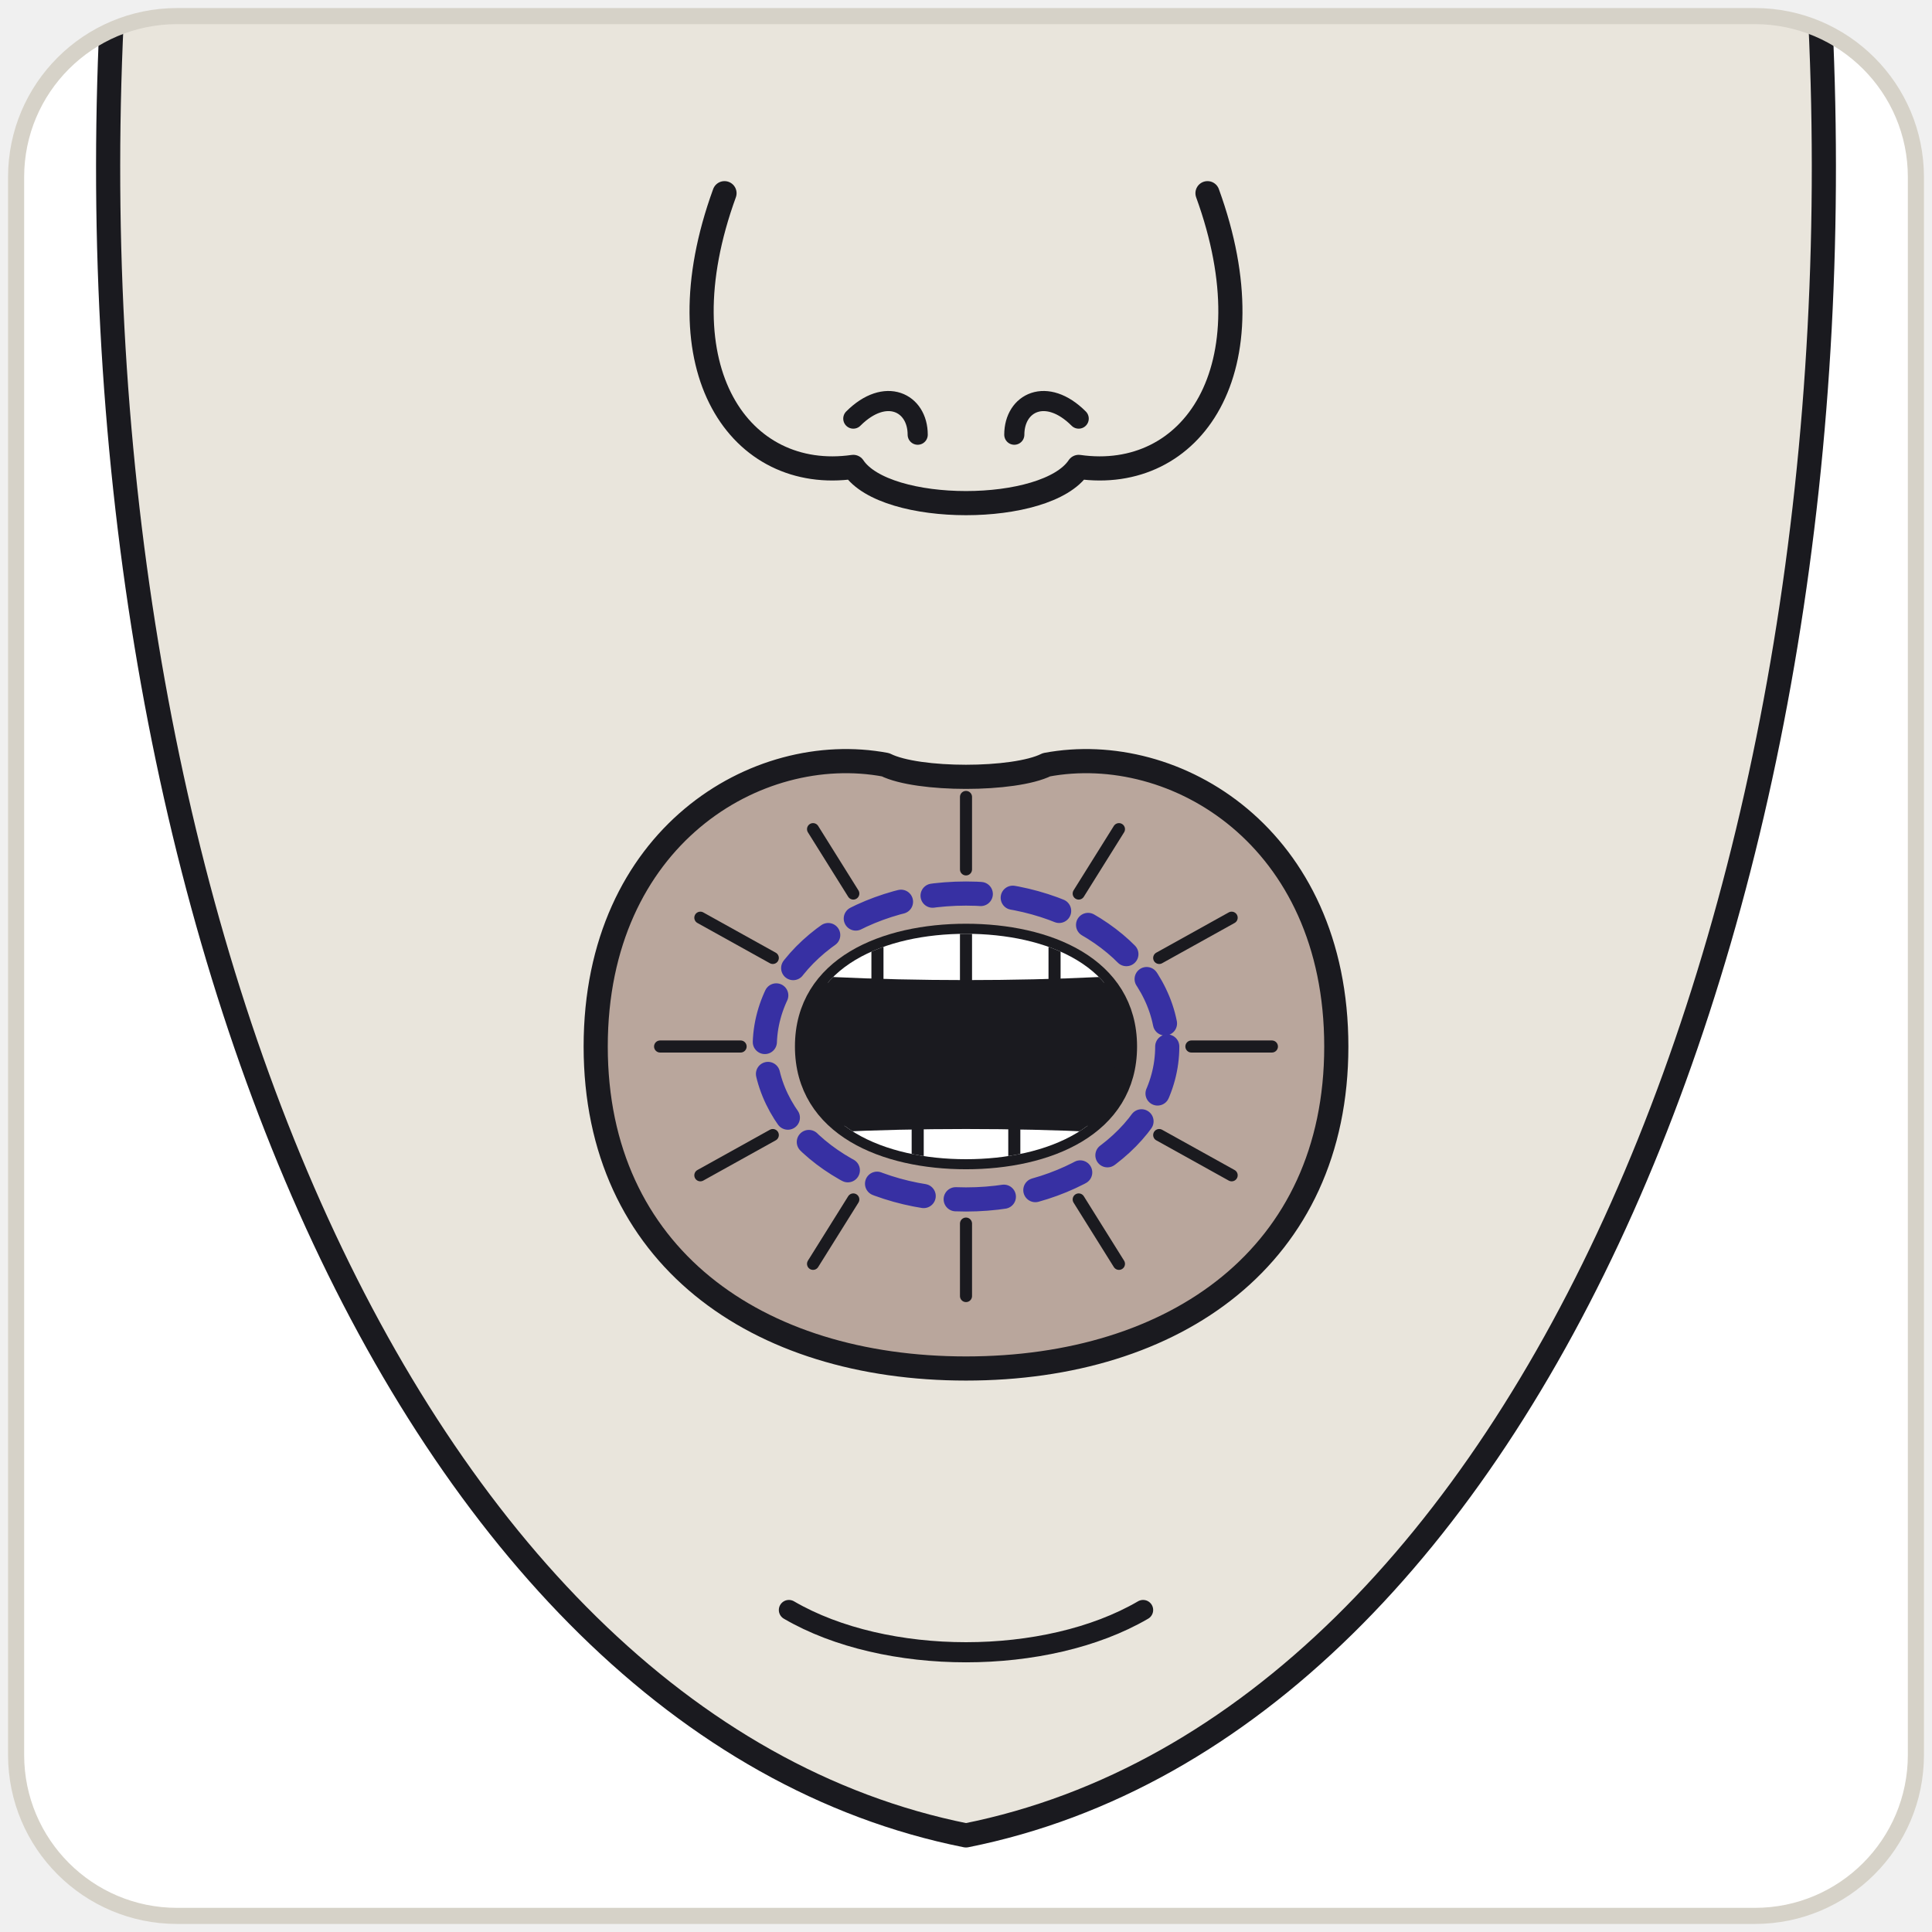
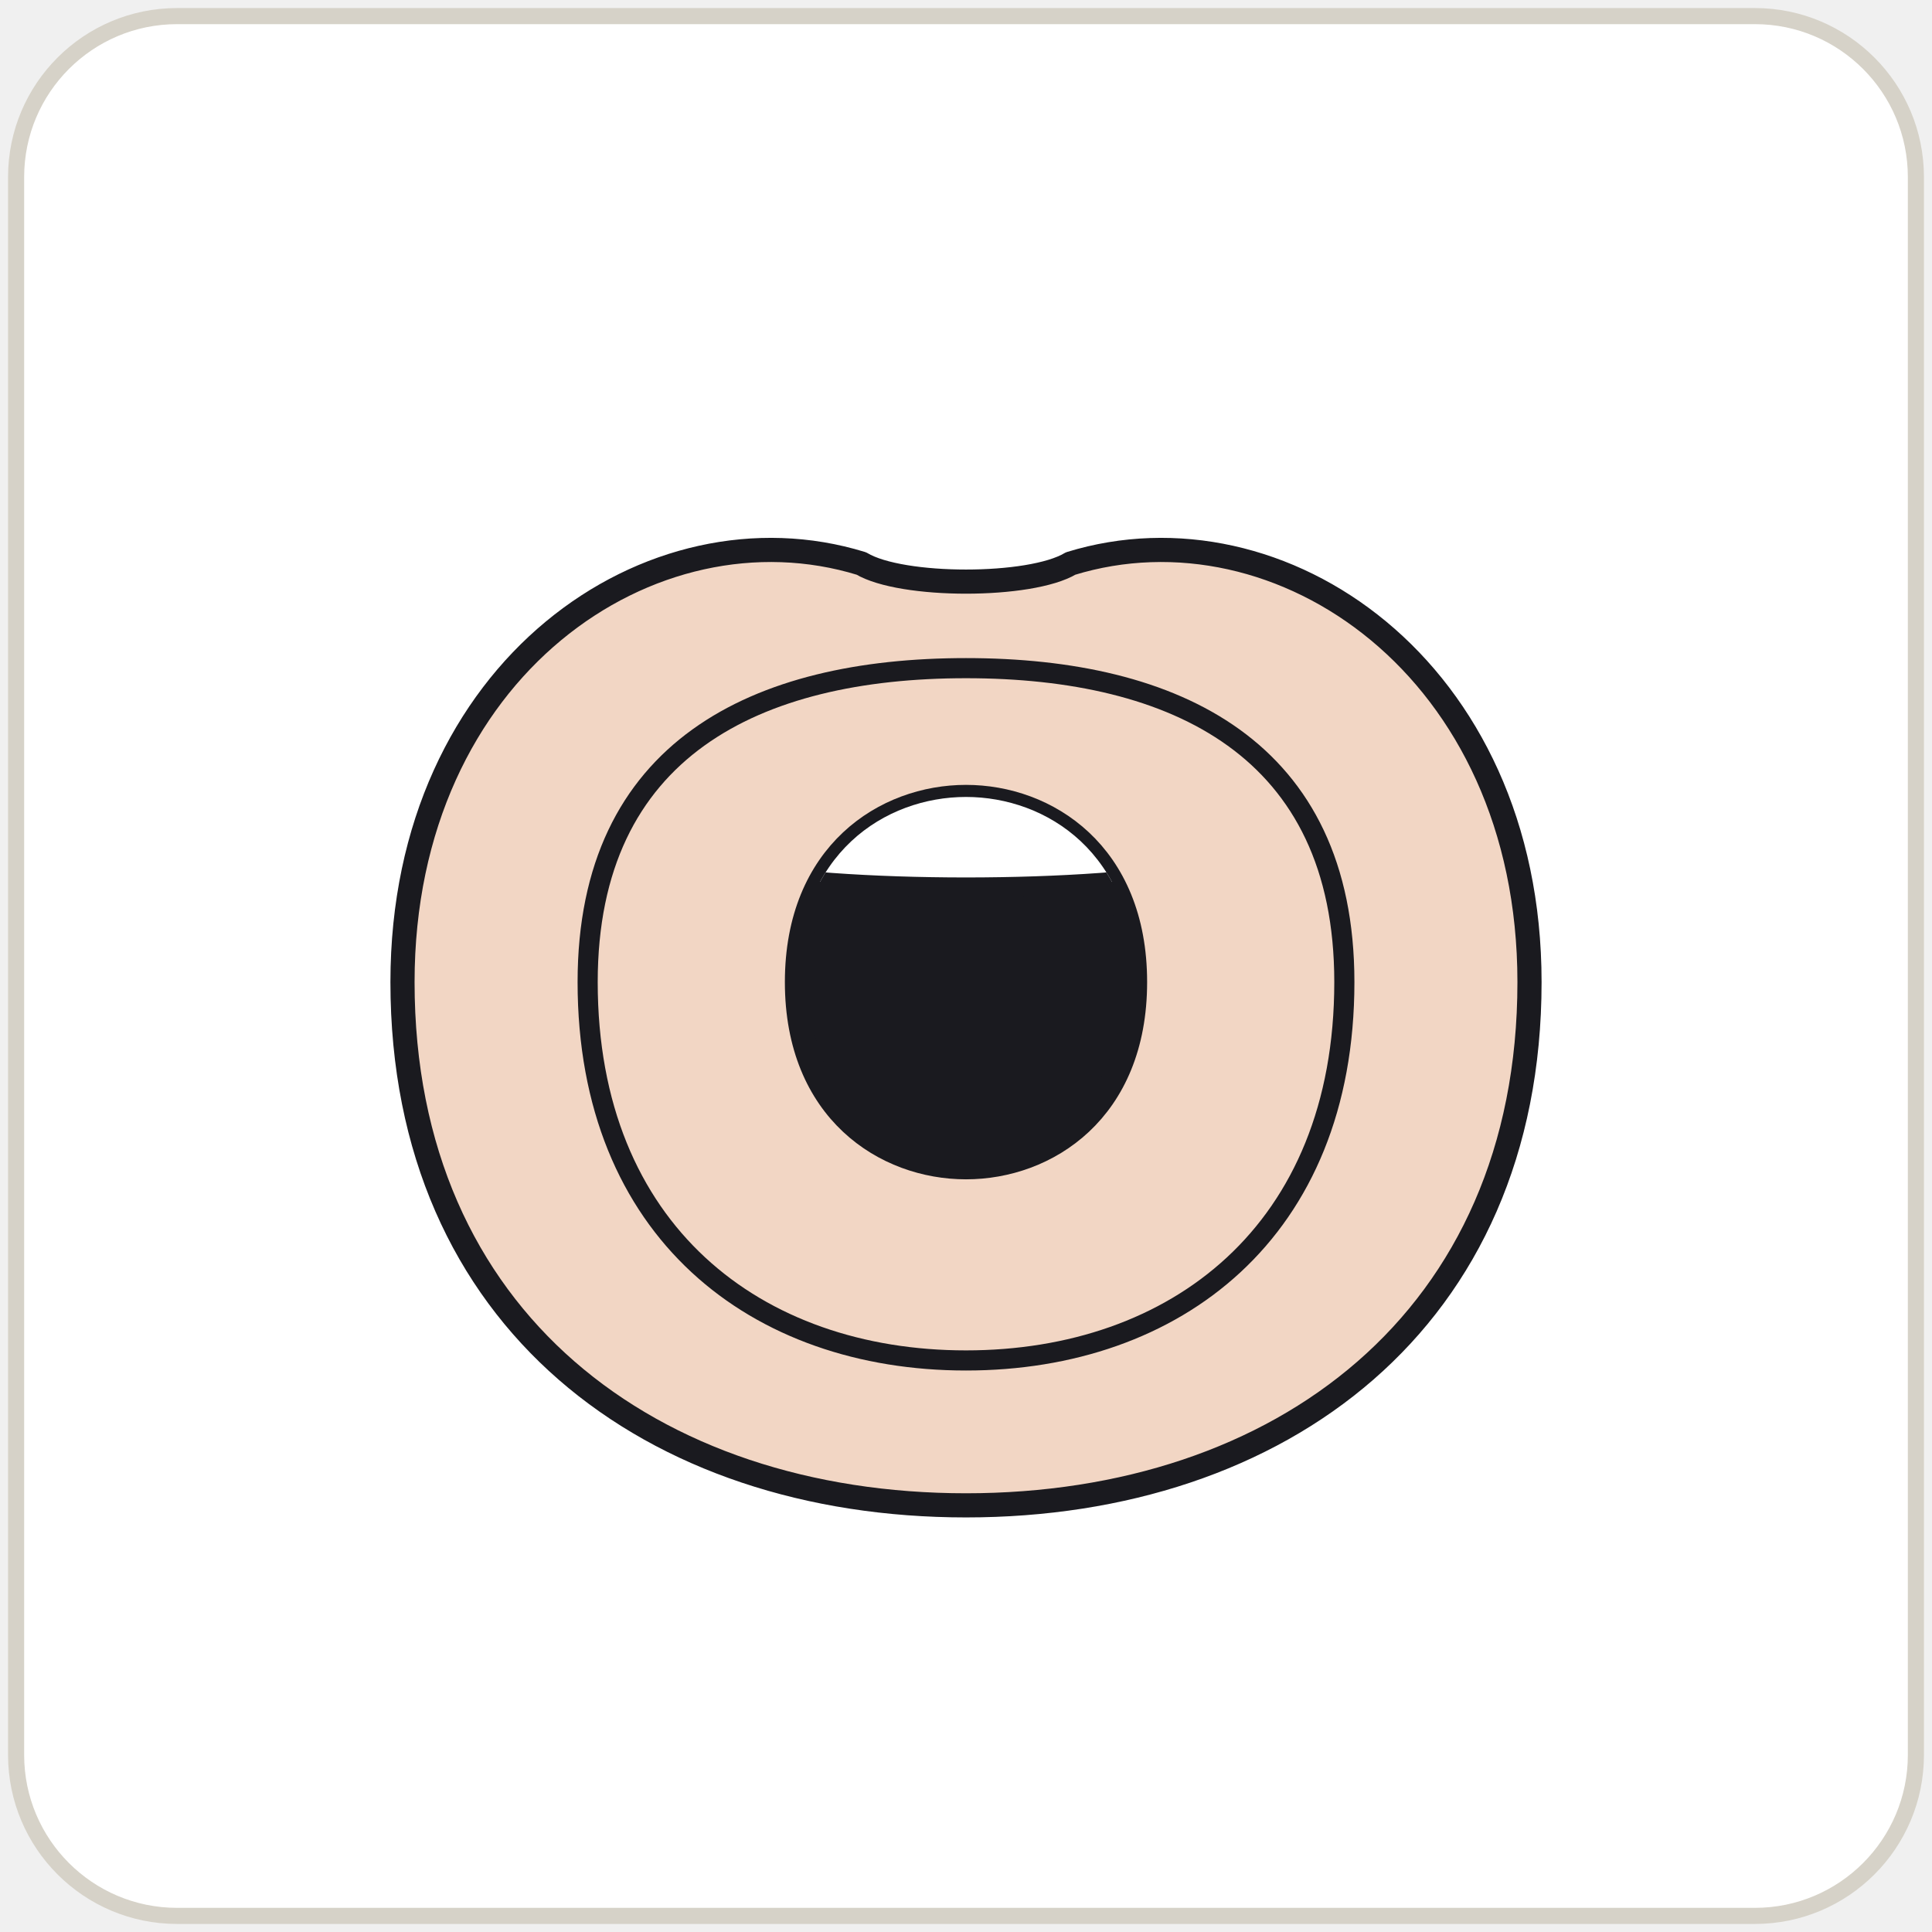
<svg xmlns="http://www.w3.org/2000/svg" viewBox="0 0 240 240" role="img" aria-labelledby="title">
  <defs>
    <clipPath id="panel">
      <rect x="2" y="2" width="236" height="236" rx="20" />
    </clipPath>
    <clipPath id="opening">
-       <path d="M100 130 C100 120 110 116 120 116 C130 116 140 120 140 130 C140 140 130 144 120 144 C110 144 100 140 100 130 Z" />
+       <path d="M99 122 C99 106 110 99 120 99 C130 99 141 106 141 122 C141 138 130 145 120 145 C110 145 99 138 99 122 Z" />
    </clipPath>
  </defs>
  <rect x="2" y="2" width="236" height="236" rx="20" fill="#ffffff" />
-   <g clip-path="url(#panel)" stroke="#1a1a1f" stroke-linejoin="round" stroke-linecap="round" fill="none">
-     <path fill="#e9e5dc" stroke-width="3" d="M14 0 C8 110 50 214 120 228 C190 214 232 110 226 0 Z" />
-     <path stroke-width="3" d="M90 24 C82 46 92 60 106 58 C110 64 130 64 134 58 C148 60 158 46 150 24" />
-     <path stroke-width="2.5" d="M106 52 C110 48 114 50 114 54 M134 52 C130 48 126 50 126 54" />
-     <path stroke-width="2.5" d="M98 200 C110 207 130 207 142 200" />
-     <path fill="#b9a69c" stroke-width="3" d="M74 130 C74 104 94 92 110 95 C114 97 126 97 130 95 C146 92 166 104 166 130 C166 156 146 170 120 170 C94 170 74 156 74 130 Z" />
-     <path stroke-width="1.5" d="M148 130 L158 130 M144 141 L153 146 M134 149 L139 157 M120 152 L120 161 M106 149 L101 157 M96 141 L87 146 M92 130 L82 130 M96 119 L87 114 M106 111 L101 103 M120 108 L120 99 M134 111 L139 103 M144 119 L153 114" />
-     <path fill="#1a1a1f" stroke-width="2.5" d="M100 130 C100 120 110 116 120 116 C130 116 140 120 140 130 C140 140 130 144 120 144 C110 144 100 140 100 130 Z" />
-     <g clip-path="url(#opening)" stroke-width="1.5">
-       <path fill="#ffffff" d="M90 100 L150 100 L150 121 C135 123 105 123 90 121 Z" />
-       <path d="M120 100 V123 M109 100 V123 M131 100 V123" />
-       <path fill="#ffffff" d="M90 141 C105 139 135 139 150 141 L150 156 L90 156 Z" />
-       <path d="M114 139 V156 M126 139 V156" />
+   <g clip-path="url(#panel)" stroke="#1a1a1f" stroke-width="3" stroke-linejoin="round" stroke-linecap="round">
+     <path fill="#f2d6c4" d="M50 122 C50 83 81 62 107 70 C112 73 128 73 133 70 C159 62 190 83 190 122 C190 164 159 187 120 187 C81 187 50 164 50 122 Z" />
+     <path fill="none" stroke-width="2.5" d="M73 122 C73 93 94 83 120 83 C146 83 167 93 167 122 C167 153 146 169 120 169 C94 169 73 153 73 122 Z" />
+     <path fill="#1a1a1f" d="M99 122 C99 106 110 99 120 99 C130 99 141 106 141 122 C141 138 130 145 120 145 C110 145 99 138 99 122 Z" />
+     <g clip-path="url(#opening)" fill="#ffffff" stroke-width="2.5">
+       <path d="M90 90 H150 V108 C136 111 104 111 90 108 Z" />
    </g>
-     <ellipse cx="120" cy="130" rx="25" ry="19" stroke="#3730a3" stroke-width="3" stroke-dasharray="6 4" />
  </g>
  <rect x="2" y="2" width="236" height="236" rx="20" fill="none" stroke="#d6d2c8" stroke-width="2" />
</svg>
